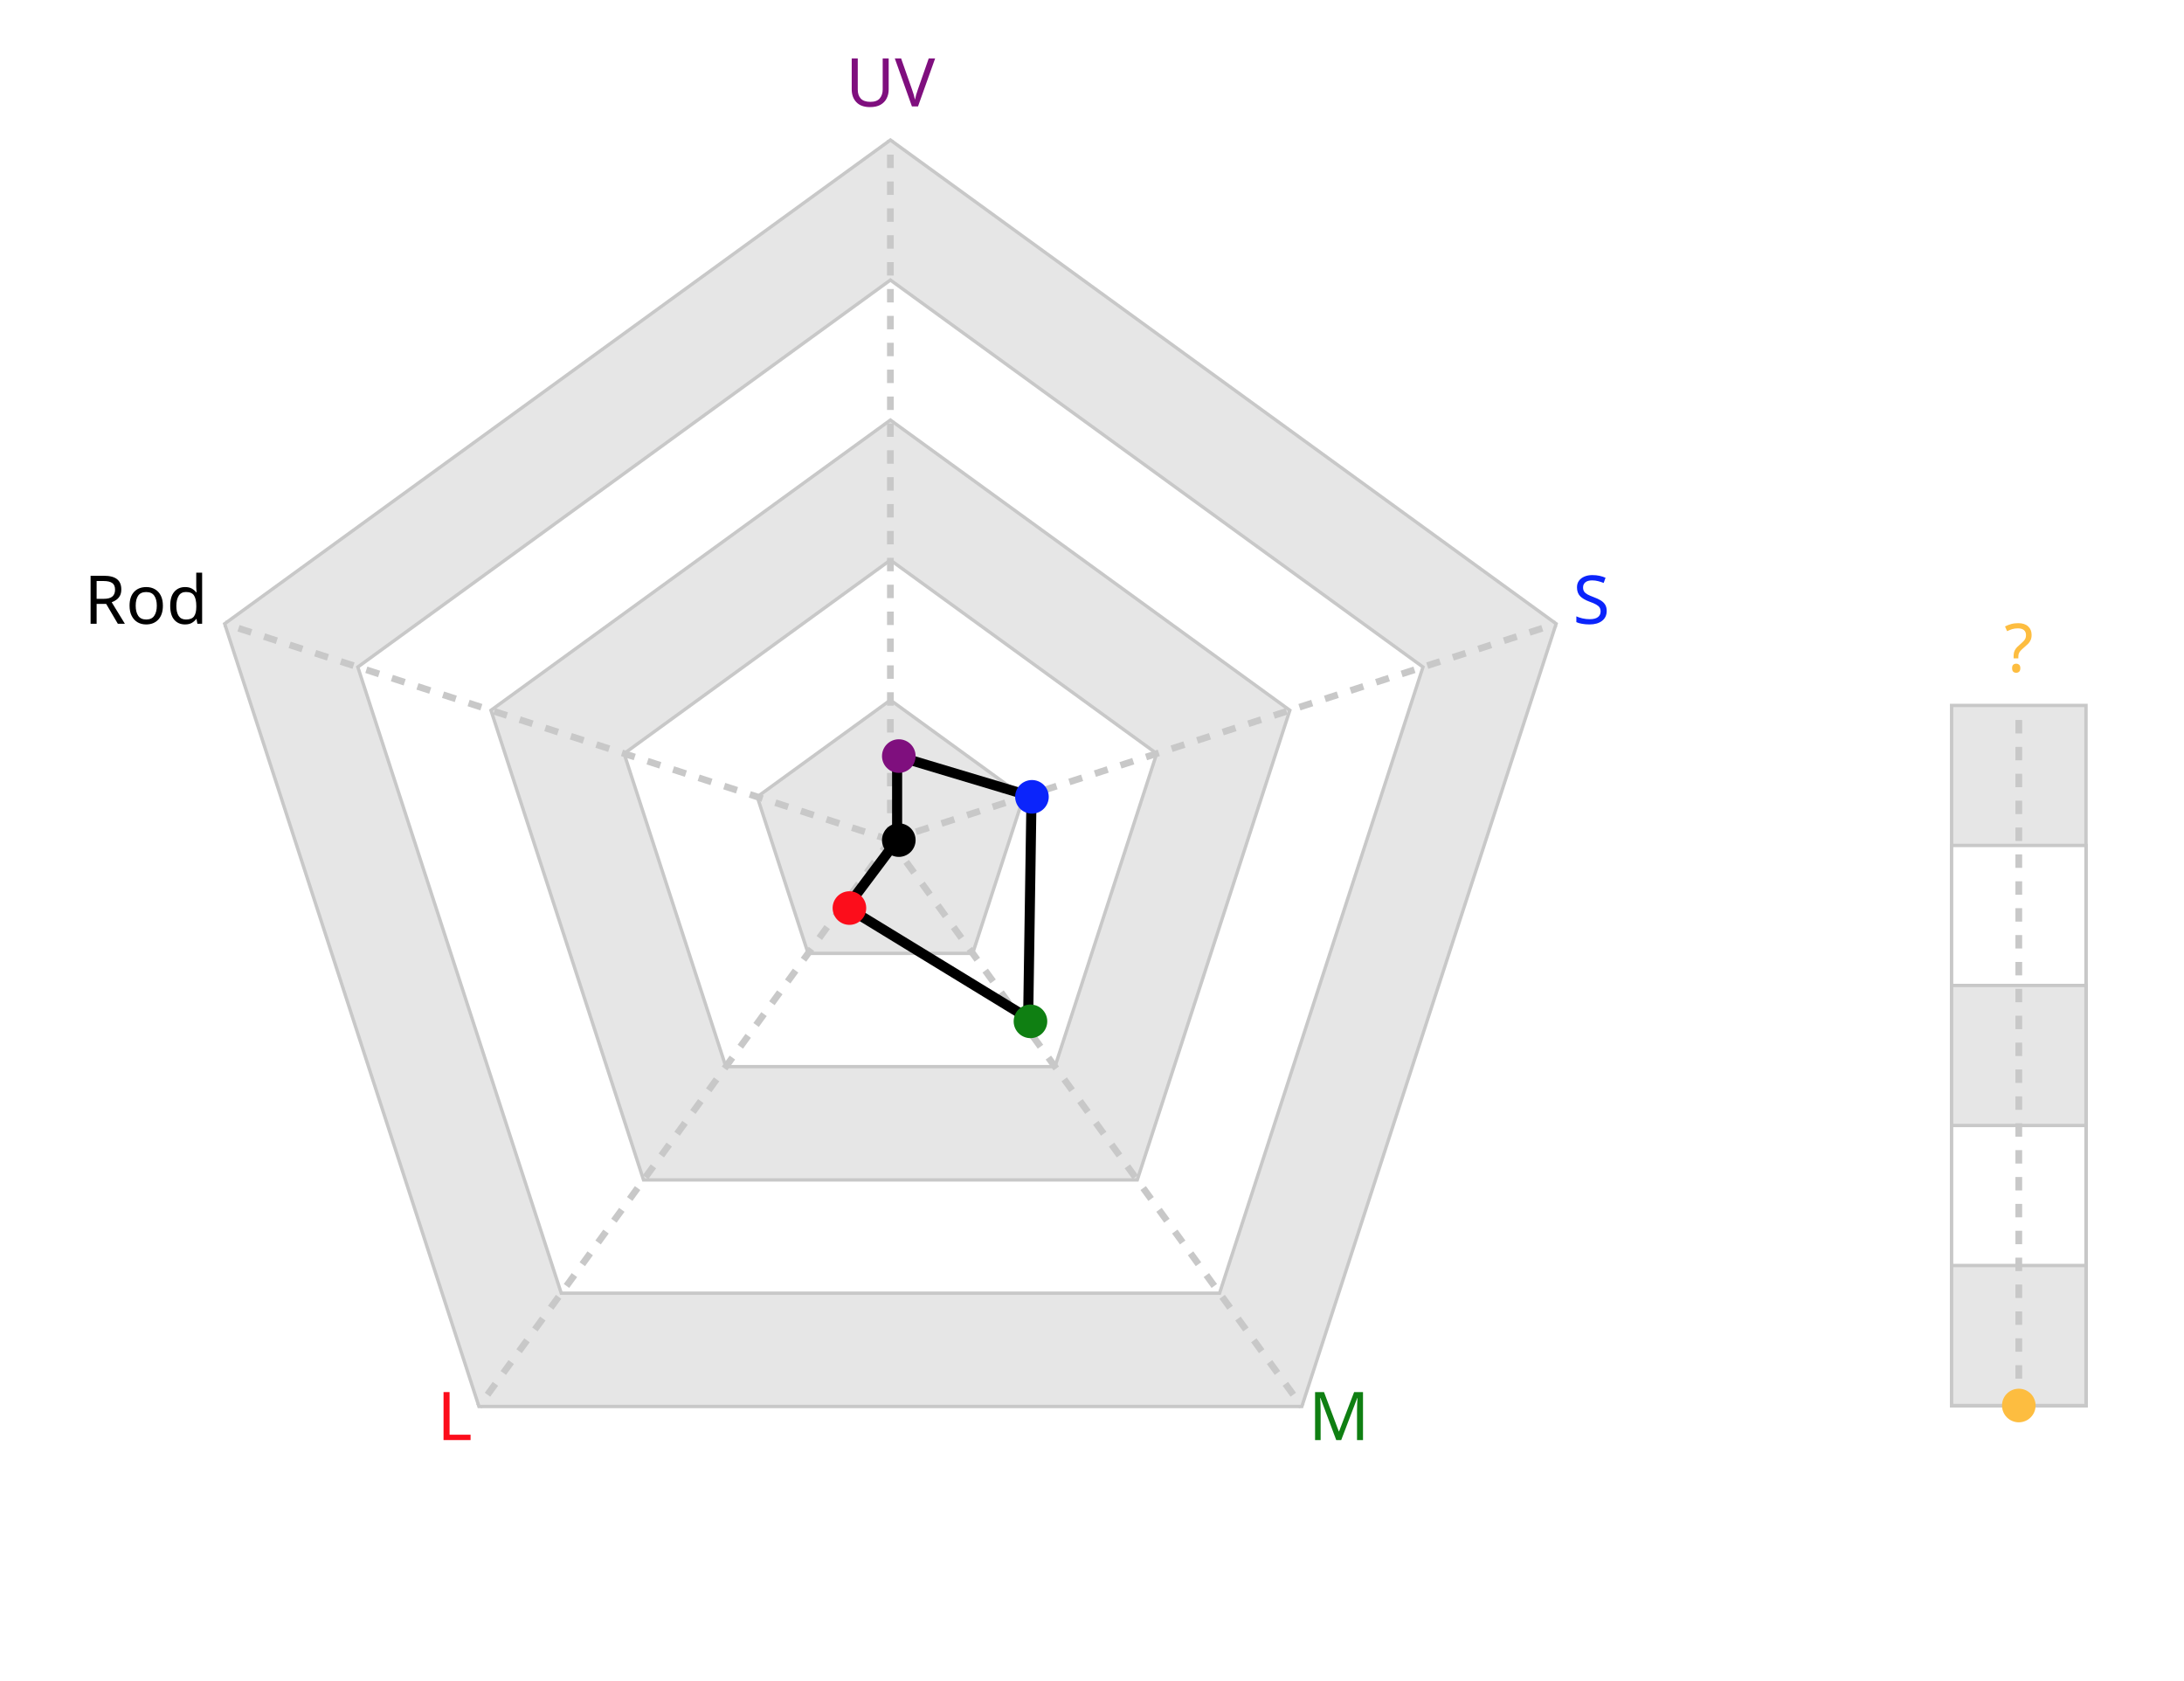
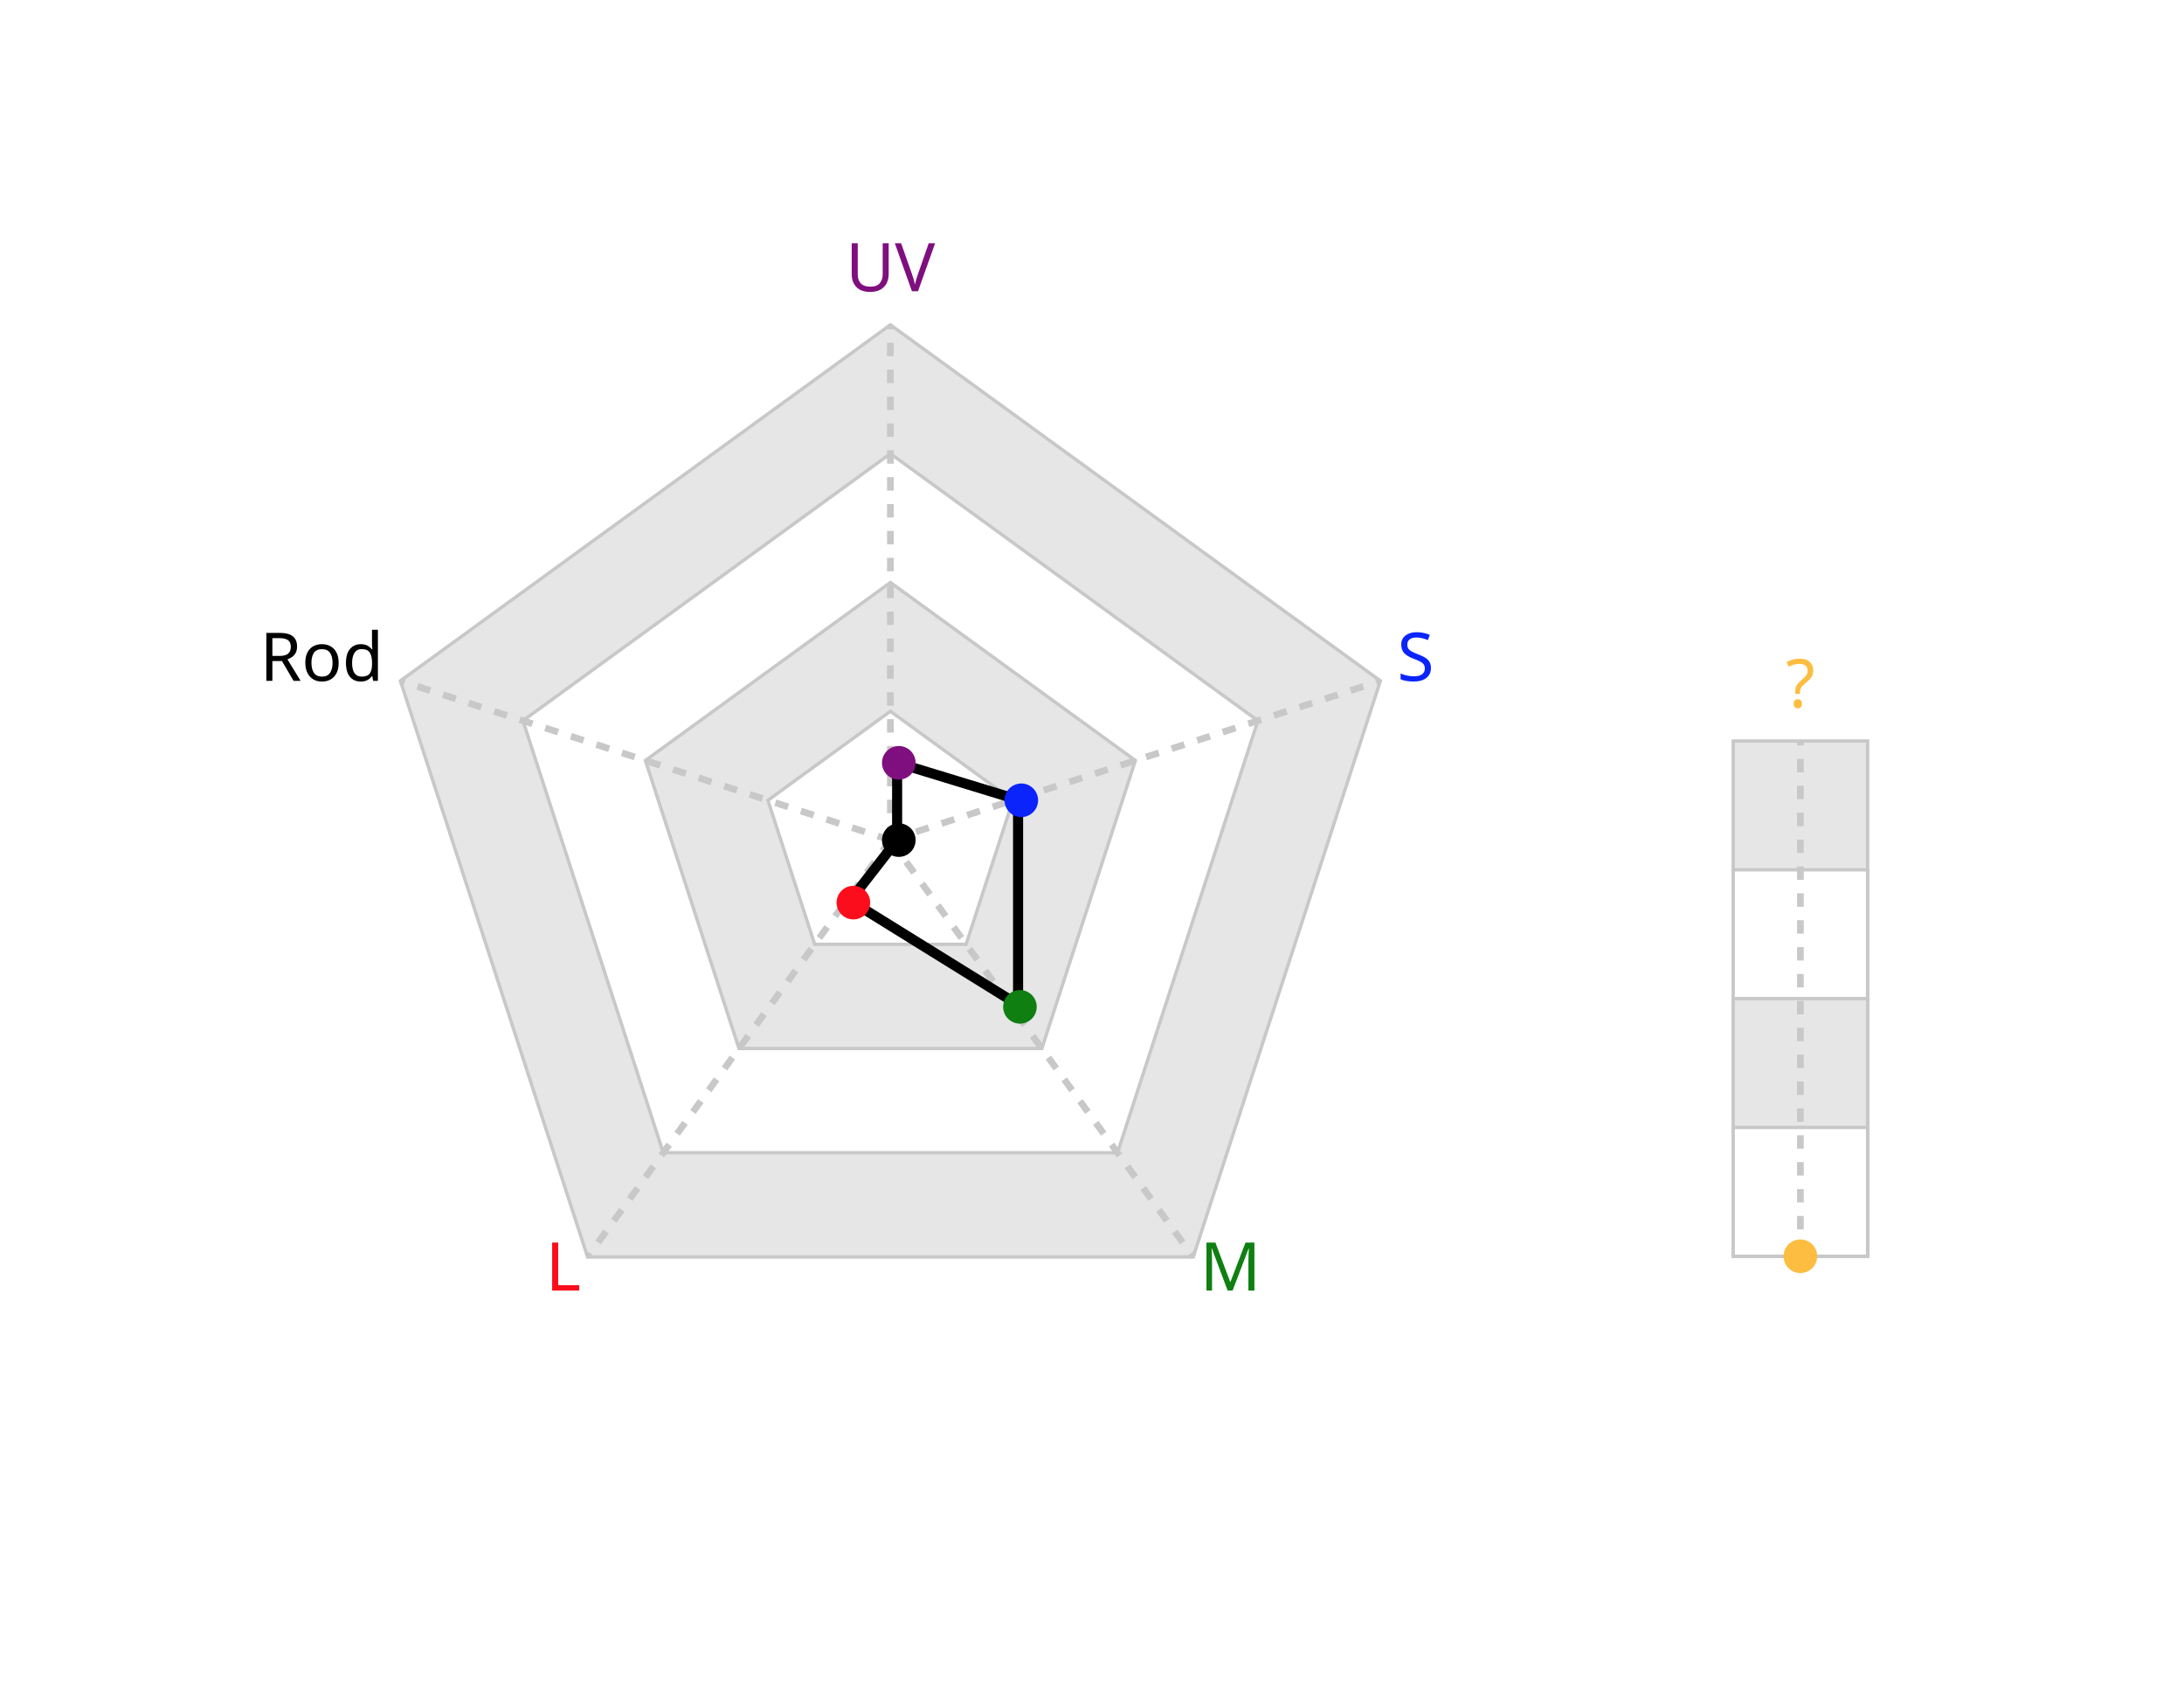
<svg xmlns="http://www.w3.org/2000/svg" baseProfile="full" height="500" version="1.1" width="650">
  <defs />
-   <polygon fill="rgb(230,230,230)" id="axGonMinor" points="265.0,41.667 463.137,185.621 387.455,418.545 142.545,418.545 66.863,185.621" stroke="rgb(200,200,200)" stroke-width="1" />
-   <polygon fill="rgb(255,255,255)" id="axGon" points="265.0,83.333 423.509,198.497 362.964,384.836 167.036,384.836 106.491,198.497" stroke="rgb(200,200,200)" stroke-width="1" />
-   <polygon fill="rgb(230,230,230)" id="axGonMinor" points="265.0,125 383.882,211.373 338.473,351.127 191.527,351.127 146.118,211.373" stroke="rgb(200,200,200)" stroke-width="1" />
-   <polygon fill="rgb(255,255,255)" id="axGon" points="265.0,166.667 344.255,224.249 313.982,317.418 216.018,317.418 185.745,224.249" stroke="rgb(200,200,200)" stroke-width="1" />
-   <polygon fill="rgb(230,230,230)" id="axGonMinor" points="265.0,208.333 304.627,237.124 289.491,283.709 240.509,283.709 225.373,237.124" stroke="rgb(200,200,200)" stroke-width="1" />
-   <rect fill="rgb(230,230,230)" height="208.333" id="zaxGonMinor" stroke="rgb(200,200,200)" stroke-width="1" width="40" x="580.833" y="209.926" />
-   <rect fill="rgb(255,255,255)" height="166.667" id="zaxGon" stroke="rgb(200,200,200)" stroke-width="1" width="40" x="580.833" y="251.593" />
-   <rect fill="rgb(230,230,230)" height="125" id="zaxGonMinor" stroke="rgb(200,200,200)" stroke-width="1" width="40" x="580.833" y="293.259" />
-   <rect fill="rgb(255,255,255)" height="83.333" id="zaxGon" stroke="rgb(200,200,200)" stroke-width="1" width="40" x="580.833" y="334.926" />
-   <rect fill="rgb(230,230,230)" height="41.667" id="zaxGonMinor" stroke="rgb(200,200,200)" stroke-width="1" width="40" x="580.833" y="376.593" />
-   <line id="ax" stroke="rgb(200,200,200)" stroke-dasharray="4" stroke-width="2" x1="600.833" x2="600.833" y1="418.259" y2="209.926" />
-   <text fill="rgb(253,189,64)" font-family="sans-serif" font-size="20" text-anchor="middle" transform="translate(0,-10)" x="600.833" y="209.926">?</text>
-   <line id="ax" stroke="rgb(200,200,200)" stroke-dasharray="4" stroke-width="2" transform="rotate(0.0,265.0,250.0)" x1="265.0" x2="265.0" y1="250.0" y2="41.667" />
-   <text alignment-baseline="middle" fill="rgb(127,15,126)" font-family="sans-serif" font-size="20" text-anchor="middle" transform="translate(0,-10)" x="265.0" y="41.667">UV</text>
-   <line id="ax" stroke="rgb(200,200,200)" stroke-dasharray="4" stroke-width="2" transform="rotate(72.0,265.0,250.0)" x1="265.0" x2="265.0" y1="250.0" y2="41.667" />
-   <text alignment-baseline="middle" fill="rgb(11,36,251)" font-family="sans-serif" font-size="20" text-anchor="start" transform="translate(+5,0)" x="463.137" y="185.621">S</text>
-   <line id="ax" stroke="rgb(200,200,200)" stroke-dasharray="4" stroke-width="2" transform="rotate(144.0,265.0,250.0)" x1="265.0" x2="265.0" y1="250.0" y2="41.667" />
-   <text alignment-baseline="middle" fill="rgb(15,127,18)" font-family="sans-serif" font-size="20" text-anchor="start" transform="translate(2,10)" x="387.455" y="418.545">M</text>
-   <line id="ax" stroke="rgb(200,200,200)" stroke-dasharray="4" stroke-width="2" transform="rotate(216.0,265.0,250.0)" x1="265.0" x2="265.0" y1="250.0" y2="41.667" />
-   <text alignment-baseline="middle" fill="rgb(252,13,27)" font-family="sans-serif" font-size="20" text-anchor="end" transform="translate(-2,10)" x="142.545" y="418.545">L</text>
-   <line id="ax" stroke="rgb(200,200,200)" stroke-dasharray="4" stroke-width="2" transform="rotate(288.0,265.0,250.0)" x1="265.0" x2="265.0" y1="250.0" y2="41.667" />
-   <text alignment-baseline="middle" fill="rgb(0,0,0)" font-family="sans-serif" font-size="20" text-anchor="end" transform="translate(-5,0)" x="66.863" y="185.621">Rod</text>
-   <path d="M267,225 L307,237 L306,303 L252,270 L267,250 Z" fill="none" id="cellGon" stroke="rgb(0,0,0)" stroke-linecap="round" stroke-opacity="1" stroke-width="3" />
-   <circle cx="267.5" cy="225.0" fill="rgb(127,15,126)" id="uDat" r="5" stroke="none" stroke-width="4" transform="rotate(0.0,267.5,250.0)" />
-   <circle cx="267.5" cy="208.333" fill="rgb(11,36,251)" id="sDat" r="5" stroke="none" stroke-width="4" transform="rotate(72.0,267.5,250.0)" />
-   <circle cx="267.5" cy="183.333" fill="rgb(15,127,18)" id="mDat" r="5" stroke="none" stroke-width="4" transform="rotate(144.0,267.5,250.0)" />
-   <circle cx="267.5" cy="225.0" fill="rgb(252,13,27)" id="lDat" r="5" stroke="none" stroke-width="4" transform="rotate(216.0,267.5,250.0)" />
+   <polygon fill="rgb(230,230,230)" id="axGonMinor" points="265.0,96.667 410.829,202.617 355.127,374.049 174.873,374.049 119.171,202.617" stroke="rgb(200,200,200)" stroke-width="1" />
+   <polygon fill="rgb(255,255,255)" id="axGon" points="265.0,135.0 374.371,214.463 332.595,343.037 197.405,343.037 155.629,214.463" stroke="rgb(200,200,200)" stroke-width="1" />
+   <polygon fill="rgb(230,230,230)" id="axGonMinor" points="265.0,173.333 337.914,226.309 310.064,312.025 219.936,312.025 192.086,226.309" stroke="rgb(200,200,200)" stroke-width="1" />
+   <polygon fill="rgb(255,255,255)" id="axGon" points="265.0,211.667 301.457,238.154 287.532,281.012 242.468,281.012 228.543,238.154" stroke="rgb(200,200,200)" stroke-width="1" />
+   <rect fill="rgb(230,230,230)" height="153.333" id="zaxGonMinor" stroke="rgb(200,200,200)" stroke-width="1" width="40" x="515.833" y="220.506" />
+   <rect fill="rgb(255,255,255)" height="115.0" id="zaxGon" stroke="rgb(200,200,200)" stroke-width="1" width="40" x="515.833" y="258.839" />
+   <rect fill="rgb(230,230,230)" height="76.667" id="zaxGonMinor" stroke="rgb(200,200,200)" stroke-width="1" width="40" x="515.833" y="297.172" />
+   <rect fill="rgb(255,255,255)" height="38.333" id="zaxGon" stroke="rgb(200,200,200)" stroke-width="1" width="40" x="515.833" y="335.506" />
+   <line id="ax" stroke="rgb(200,200,200)" stroke-dasharray="4" stroke-width="2" x1="535.833" x2="535.833" y1="373.839" y2="220.506" />
+   <text fill="rgb(253,189,64)" font-family="sans-serif" font-size="20" text-anchor="middle" transform="translate(0,-10)" x="535.833" y="220.506">?</text>
+   <line id="ax" stroke="rgb(200,200,200)" stroke-dasharray="4" stroke-width="2" transform="rotate(0.0,265.0,250.0)" x1="265.0" x2="265.0" y1="250.0" y2="96.667" />
+   <text alignment-baseline="middle" fill="rgb(127,15,126)" font-family="sans-serif" font-size="20" text-anchor="middle" transform="translate(0,-10)" x="265.0" y="96.667">UV</text>
+   <line id="ax" stroke="rgb(200,200,200)" stroke-dasharray="4" stroke-width="2" transform="rotate(72.0,265.0,250.0)" x1="265.0" x2="265.0" y1="250.0" y2="96.667" />
+   <text alignment-baseline="middle" fill="rgb(11,36,251)" font-family="sans-serif" font-size="20" text-anchor="start" transform="translate(+5,0)" x="410.829" y="202.617">S</text>
+   <line id="ax" stroke="rgb(200,200,200)" stroke-dasharray="4" stroke-width="2" transform="rotate(144.0,265.0,250.0)" x1="265.0" x2="265.0" y1="250.0" y2="96.667" />
+   <text alignment-baseline="middle" fill="rgb(15,127,18)" font-family="sans-serif" font-size="20" text-anchor="start" transform="translate(2,10)" x="355.127" y="374.049">M</text>
+   <line id="ax" stroke="rgb(200,200,200)" stroke-dasharray="4" stroke-width="2" transform="rotate(216.0,265.0,250.0)" x1="265.0" x2="265.0" y1="250.0" y2="96.667" />
+   <text alignment-baseline="middle" fill="rgb(252,13,27)" font-family="sans-serif" font-size="20" text-anchor="end" transform="translate(-2,10)" x="174.873" y="374.049">L</text>
+   <line id="ax" stroke="rgb(200,200,200)" stroke-dasharray="4" stroke-width="2" transform="rotate(288.0,265.0,250.0)" x1="265.0" x2="265.0" y1="250.0" y2="96.667" />
+   <text alignment-baseline="middle" fill="rgb(0,0,0)" font-family="sans-serif" font-size="20" text-anchor="end" transform="translate(-5,0)" x="119.171" y="202.617">Rod</text>
+   <path d="M267,227 L303,238 L303,299 L253,268 L267,250 Z" fill="none" id="cellGon" stroke="rgb(0,0,0)" stroke-linecap="round" stroke-opacity="1" stroke-width="3" />
+   <circle cx="267.5" cy="227.0" fill="rgb(127,15,126)" id="uDat" r="5" stroke="none" stroke-width="4" transform="rotate(0.0,267.5,250.0)" />
+   <circle cx="267.5" cy="211.667" fill="rgb(11,36,251)" id="sDat" r="5" stroke="none" stroke-width="4" transform="rotate(72.0,267.5,250.0)" />
+   <circle cx="267.5" cy="188.667" fill="rgb(15,127,18)" id="mDat" r="5" stroke="none" stroke-width="4" transform="rotate(144.0,267.5,250.0)" />
+   <circle cx="267.5" cy="227.0" fill="rgb(252,13,27)" id="lDat" r="5" stroke="none" stroke-width="4" transform="rotate(216.0,267.5,250.0)" />
  <circle cx="267.5" cy="250.0" fill="rgb(0,0,0)" id="rDat" r="5" stroke="none" stroke-width="4" transform="rotate(288.0,267.5,250.0)" />
-   <circle cx="600.833" cy="418.259" fill="rgb(253,189,64)" id="zDat" r="5" stroke="none" stroke-width="4" transform="rotate(0,600.8333,250.0)" />
+   <circle cx="535.833" cy="373.839" fill="rgb(253,189,64)" id="zDat" r="5" stroke="none" stroke-width="4" transform="rotate(0,535.8333,250.0)" />
</svg>
